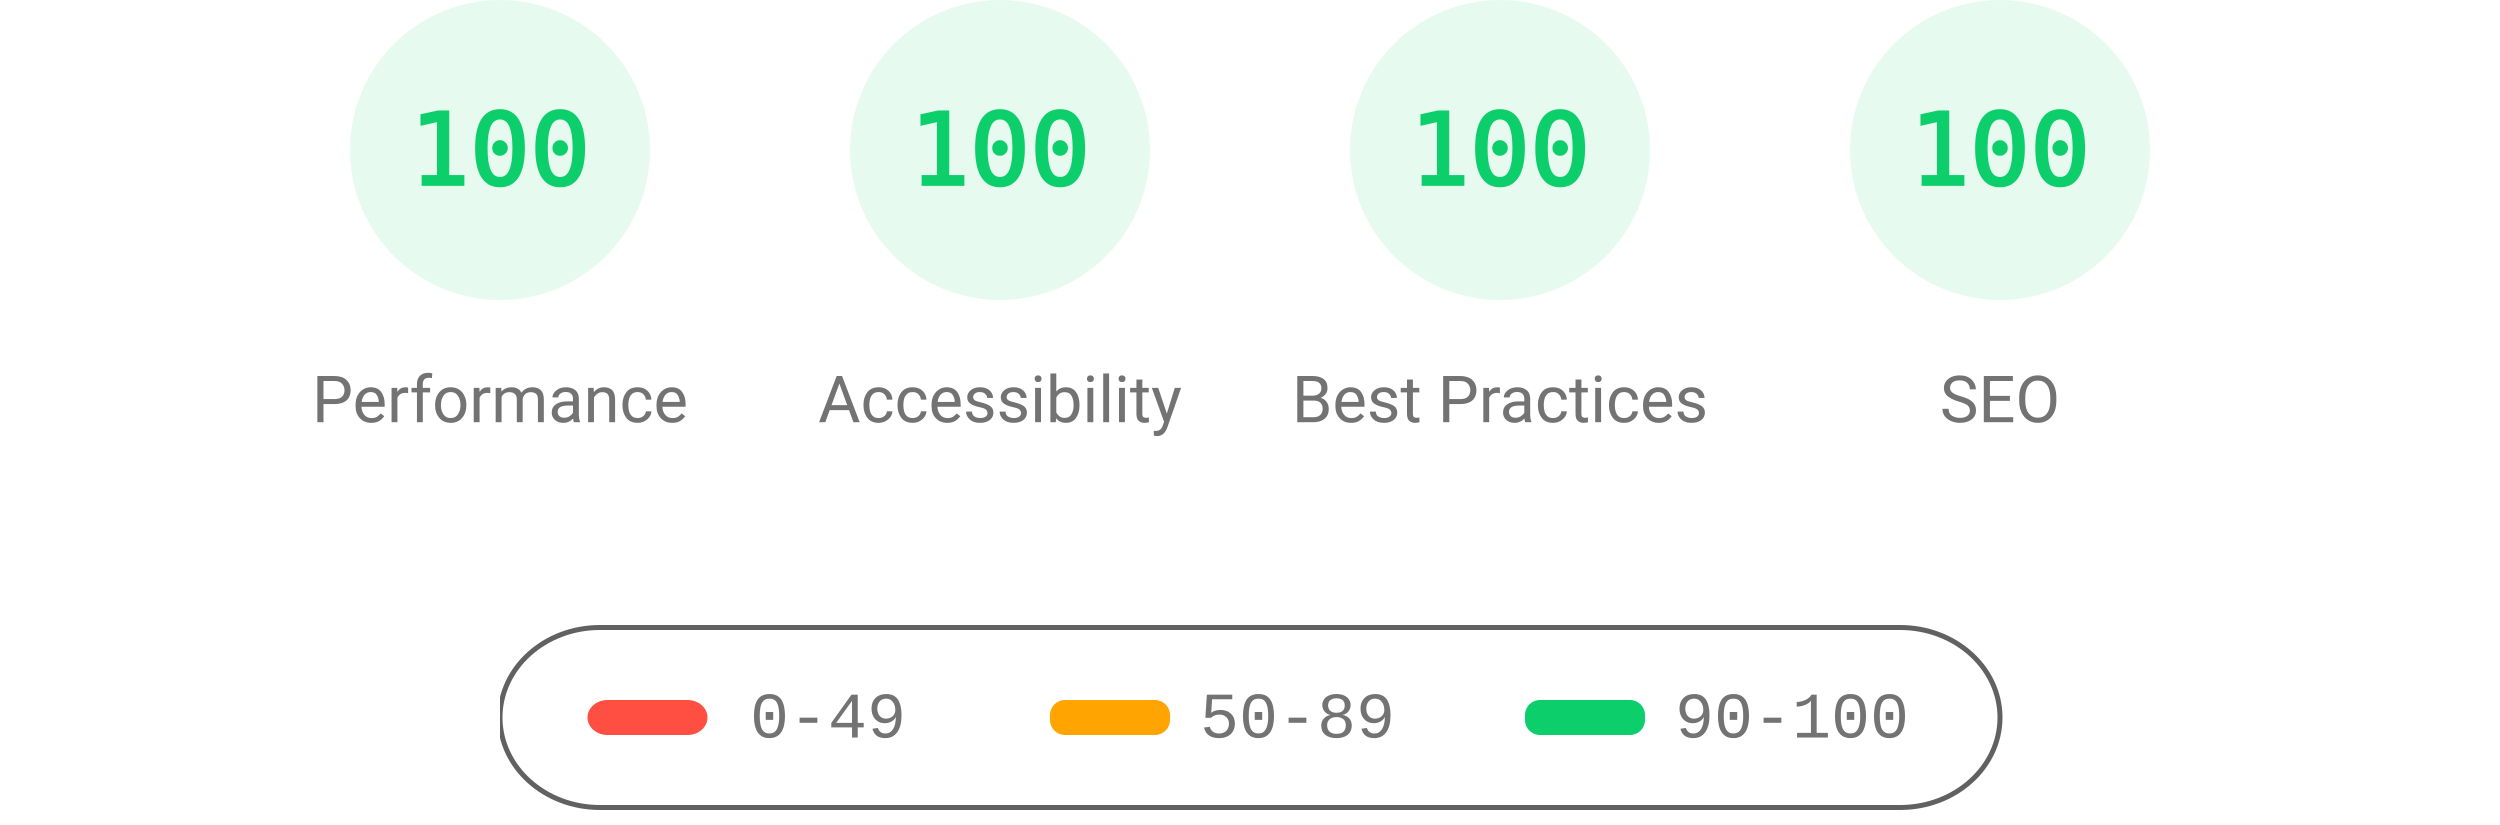
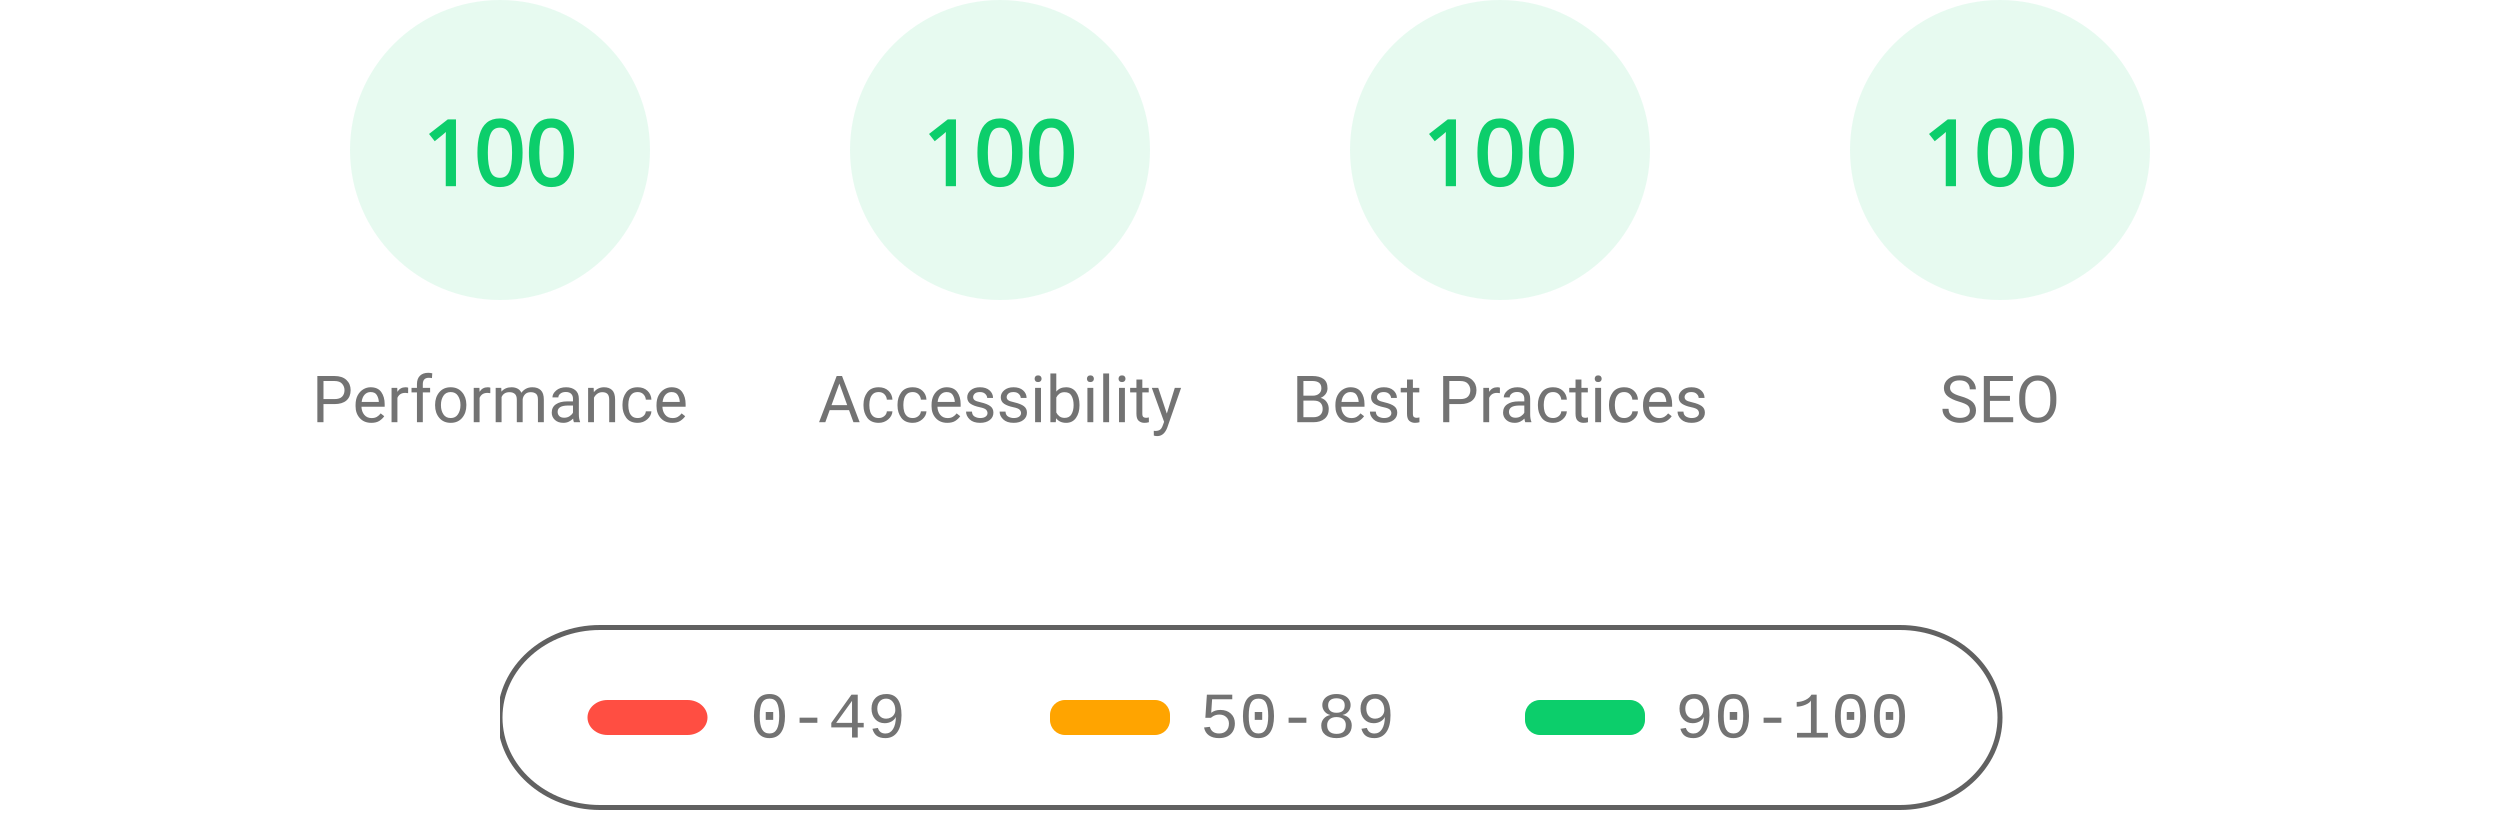
<svg xmlns="http://www.w3.org/2000/svg" class="theme--agnostic" fill="none" width="1000" height="330">
  <style>
			.gauge-base {
				opacity: 0.1
			}

			.gauge-arc {
				fill: none;
				animation-delay: 250ms;
				stroke-linecap: round;
				transform: rotate(-90deg);
				transform-origin: 100px 60px;
				animation: load-gauge 1s ease forwards
			}

			.guage-text {
- 				font-size: 40px;
- 				font-family: monospace;
+ 				font-size: 36px;
+ 				font-family: sans-serif;
				text-align: center
			}

			.guage-red {
				color: #ff4e42;
				fill: #ff4e42;
				stroke: #ff4e42
			}
			.guage-orange {
				color: #ffa400;
				fill: #ffa400;
				stroke: #ffa400
			}
			.guage-green {
				color: #0cce6b;
				fill: #0cce6b;
				stroke: #0cce6b
			}
			.theme--agnostic .guage-undefined {
				color: #5c5c5c;
				fill: #5c5c5c;
				stroke: #5c5c5c
			}
			.theme--light .guage-undefined {
				color: #1e1e1e;
				fill: #1e1e1e;
				stroke: #1e1e1e
			}
			.theme--dark .guage-undefined {
				color: #f5f5f5;
				fill: #f5f5f5;
				stroke: #f5f5f5
			}

			.guage-title {
				stroke: none;
				font-size: 26px;
				line-height: 26px;
				font-family: Roboto, Halvetica, Arial, sans-serif
			}
			.metric.guage-title {
				font-family: 'Courier New', Courier, monospace
			}
			.theme--agnostic .guage-title {
				color: #737373;
				fill: #737373
			}
			.theme--light .guage-title {
				color: #212121;
				fill: #212121
			}
			.theme--dark .guage-title {
				color: #f5f5f5;
				fill: #f5f5f5
			}

			@keyframes load-gauge {
				from {
					stroke-dasharray: 0 352.858
				}
			}
			.lh-gauge--pwa__disc {
				fill: #e0e0e0
			}
			.lh-gauge--pwa__logo {
				position: relative;
				fill: #b0b0b0
			}
			.lh-gauge--pwa__invisible {
				display: none
			}
			.lh-gauge--pwa__visible {
				display: inline
			}
			.guage-invisible {
				display: none
			}
			.lh-gauge--pwa__logo--primary-color {
				fill: #304ffe
			}
			.theme--agnostic .lh-gauge--pwa__logo--secondary-color {
				fill: #787878
			}
			.theme--light .lh-gauge--pwa__logo--secondary-color {
				fill: #3d3d3d
			}
			.theme--dark .lh-gauge--pwa__logo--secondary-color {
				fill: #d8b6b6
			}
			.theme--light #svg_2 {
				stroke: #00000022
			}
			.theme--agnostic #svg_2 {
				stroke: #616161
			}
			.theme--light #svg_2 {
				stroke: #00000022
			}
			.theme--dark #svg_2 {
				stroke: #f5f5f566
			}
		</style>
  <svg class="guage-div guage-perf guage-green" viewBox="0 0 200 200" width="200" height="200" x="100" y="0">
    <circle class="gauge-base" r="56" cx="100" cy="60" stroke-width="8" />
    <circle class="gauge-arc guage-arc-1" r="56" cx="100" cy="60" stroke-width="8" style="stroke-dasharray: 351.858, 351.858;" />
    <text class="guage-text" x="100px" y="60px" alignment-baseline="central" dominant-baseline="central" text-anchor="middle">100</text>
    <text class="guage-title" x="100px" y="160px" alignment-baseline="central" dominant-baseline="central" text-anchor="middle">Performance</text>
  </svg>,<svg class="guage-div guage-perf guage-green" viewBox="0 0 200 200" width="200" height="200" x="300" y="0">
    <circle class="gauge-base" r="56" cx="100" cy="60" stroke-width="8" />
    <circle class="gauge-arc guage-arc-1" r="56" cx="100" cy="60" stroke-width="8" style="stroke-dasharray: 351.858, 351.858;" />
    <text class="guage-text" x="100px" y="60px" alignment-baseline="central" dominant-baseline="central" text-anchor="middle">100</text>
    <text class="guage-title" x="100px" y="160px" alignment-baseline="central" dominant-baseline="central" text-anchor="middle">Accessibility</text>
  </svg>,<svg class="guage-div guage-perf guage-green" viewBox="0 0 200 200" width="200" height="200" x="500" y="0">
    <circle class="gauge-base" r="56" cx="100" cy="60" stroke-width="8" />
    <circle class="gauge-arc guage-arc-1" r="56" cx="100" cy="60" stroke-width="8" style="stroke-dasharray: 351.858, 351.858;" />
    <text class="guage-text" x="100px" y="60px" alignment-baseline="central" dominant-baseline="central" text-anchor="middle">100</text>
    <text class="guage-title" x="100px" y="160px" alignment-baseline="central" dominant-baseline="central" text-anchor="middle">Best Practices</text>
  </svg>,<svg class="guage-div guage-perf guage-green" viewBox="0 0 200 200" width="200" height="200" x="700" y="0">
    <circle class="gauge-base" r="56" cx="100" cy="60" stroke-width="8" />
    <circle class="gauge-arc guage-arc-1" r="56" cx="100" cy="60" stroke-width="8" style="stroke-dasharray: 351.858, 351.858;" />
    <text class="guage-text" x="100px" y="60px" alignment-baseline="central" dominant-baseline="central" text-anchor="middle">100</text>
    <text class="guage-title" x="100px" y="160px" alignment-baseline="central" dominant-baseline="central" text-anchor="middle">SEO</text>
  </svg>
  <svg width="604" height="76" x="200" y="250">
    <g>
      <rect fill="none" id="canvas_background" height="80" width="604" y="-1" x="-1" />
      <g display="none" overflow="visible" y="0" x="0" height="100%" width="100%" id="canvasGrid">
        <rect fill="url(#gridpattern)" stroke-width="0" y="0" x="0" height="100%" width="100%" />
      </g>
    </g>
    <g>
      <rect fill-opacity="0" stroke-width="2" rx="40" id="svg_2" height="72" width="600" y="1" x="0" fill="#000000" />
      <rect stroke="#000" rx="8" id="svg_3" height="14" width="48" y="30" x="35" stroke-opacity="null" stroke-width="0" fill="#ff4e42" />
      <rect stroke="#000" rx="6" id="svg_4" height="14" width="48" y="30" x="220" stroke-opacity="null" stroke-width="0" fill="#ffa400" />
      <rect stroke="#000" rx="6" id="svg_5" height="14" width="48" y="30" x="410" stroke-opacity="null" stroke-width="0" fill="#0cce6b" />
      <text class="metric guage-title" xml:space="preserve" text-anchor="start" font-size="26" id="svg_6" y="45" x="100" stroke-opacity="null" stroke-width="0" stroke="#000">0-49</text>
      <text class="metric guage-title" xml:space="preserve" text-anchor="start" font-size="26" id="svg_7" y="45" x="280" stroke-opacity="null" stroke-width="0" stroke="#000">50-89</text>
      <text class="metric guage-title" xml:space="preserve" text-anchor="start" font-size="26" id="svg_8" y="45" x="470" stroke-opacity="null" stroke-width="0" stroke="#000">90-100</text>
    </g>
  </svg>
</svg>
